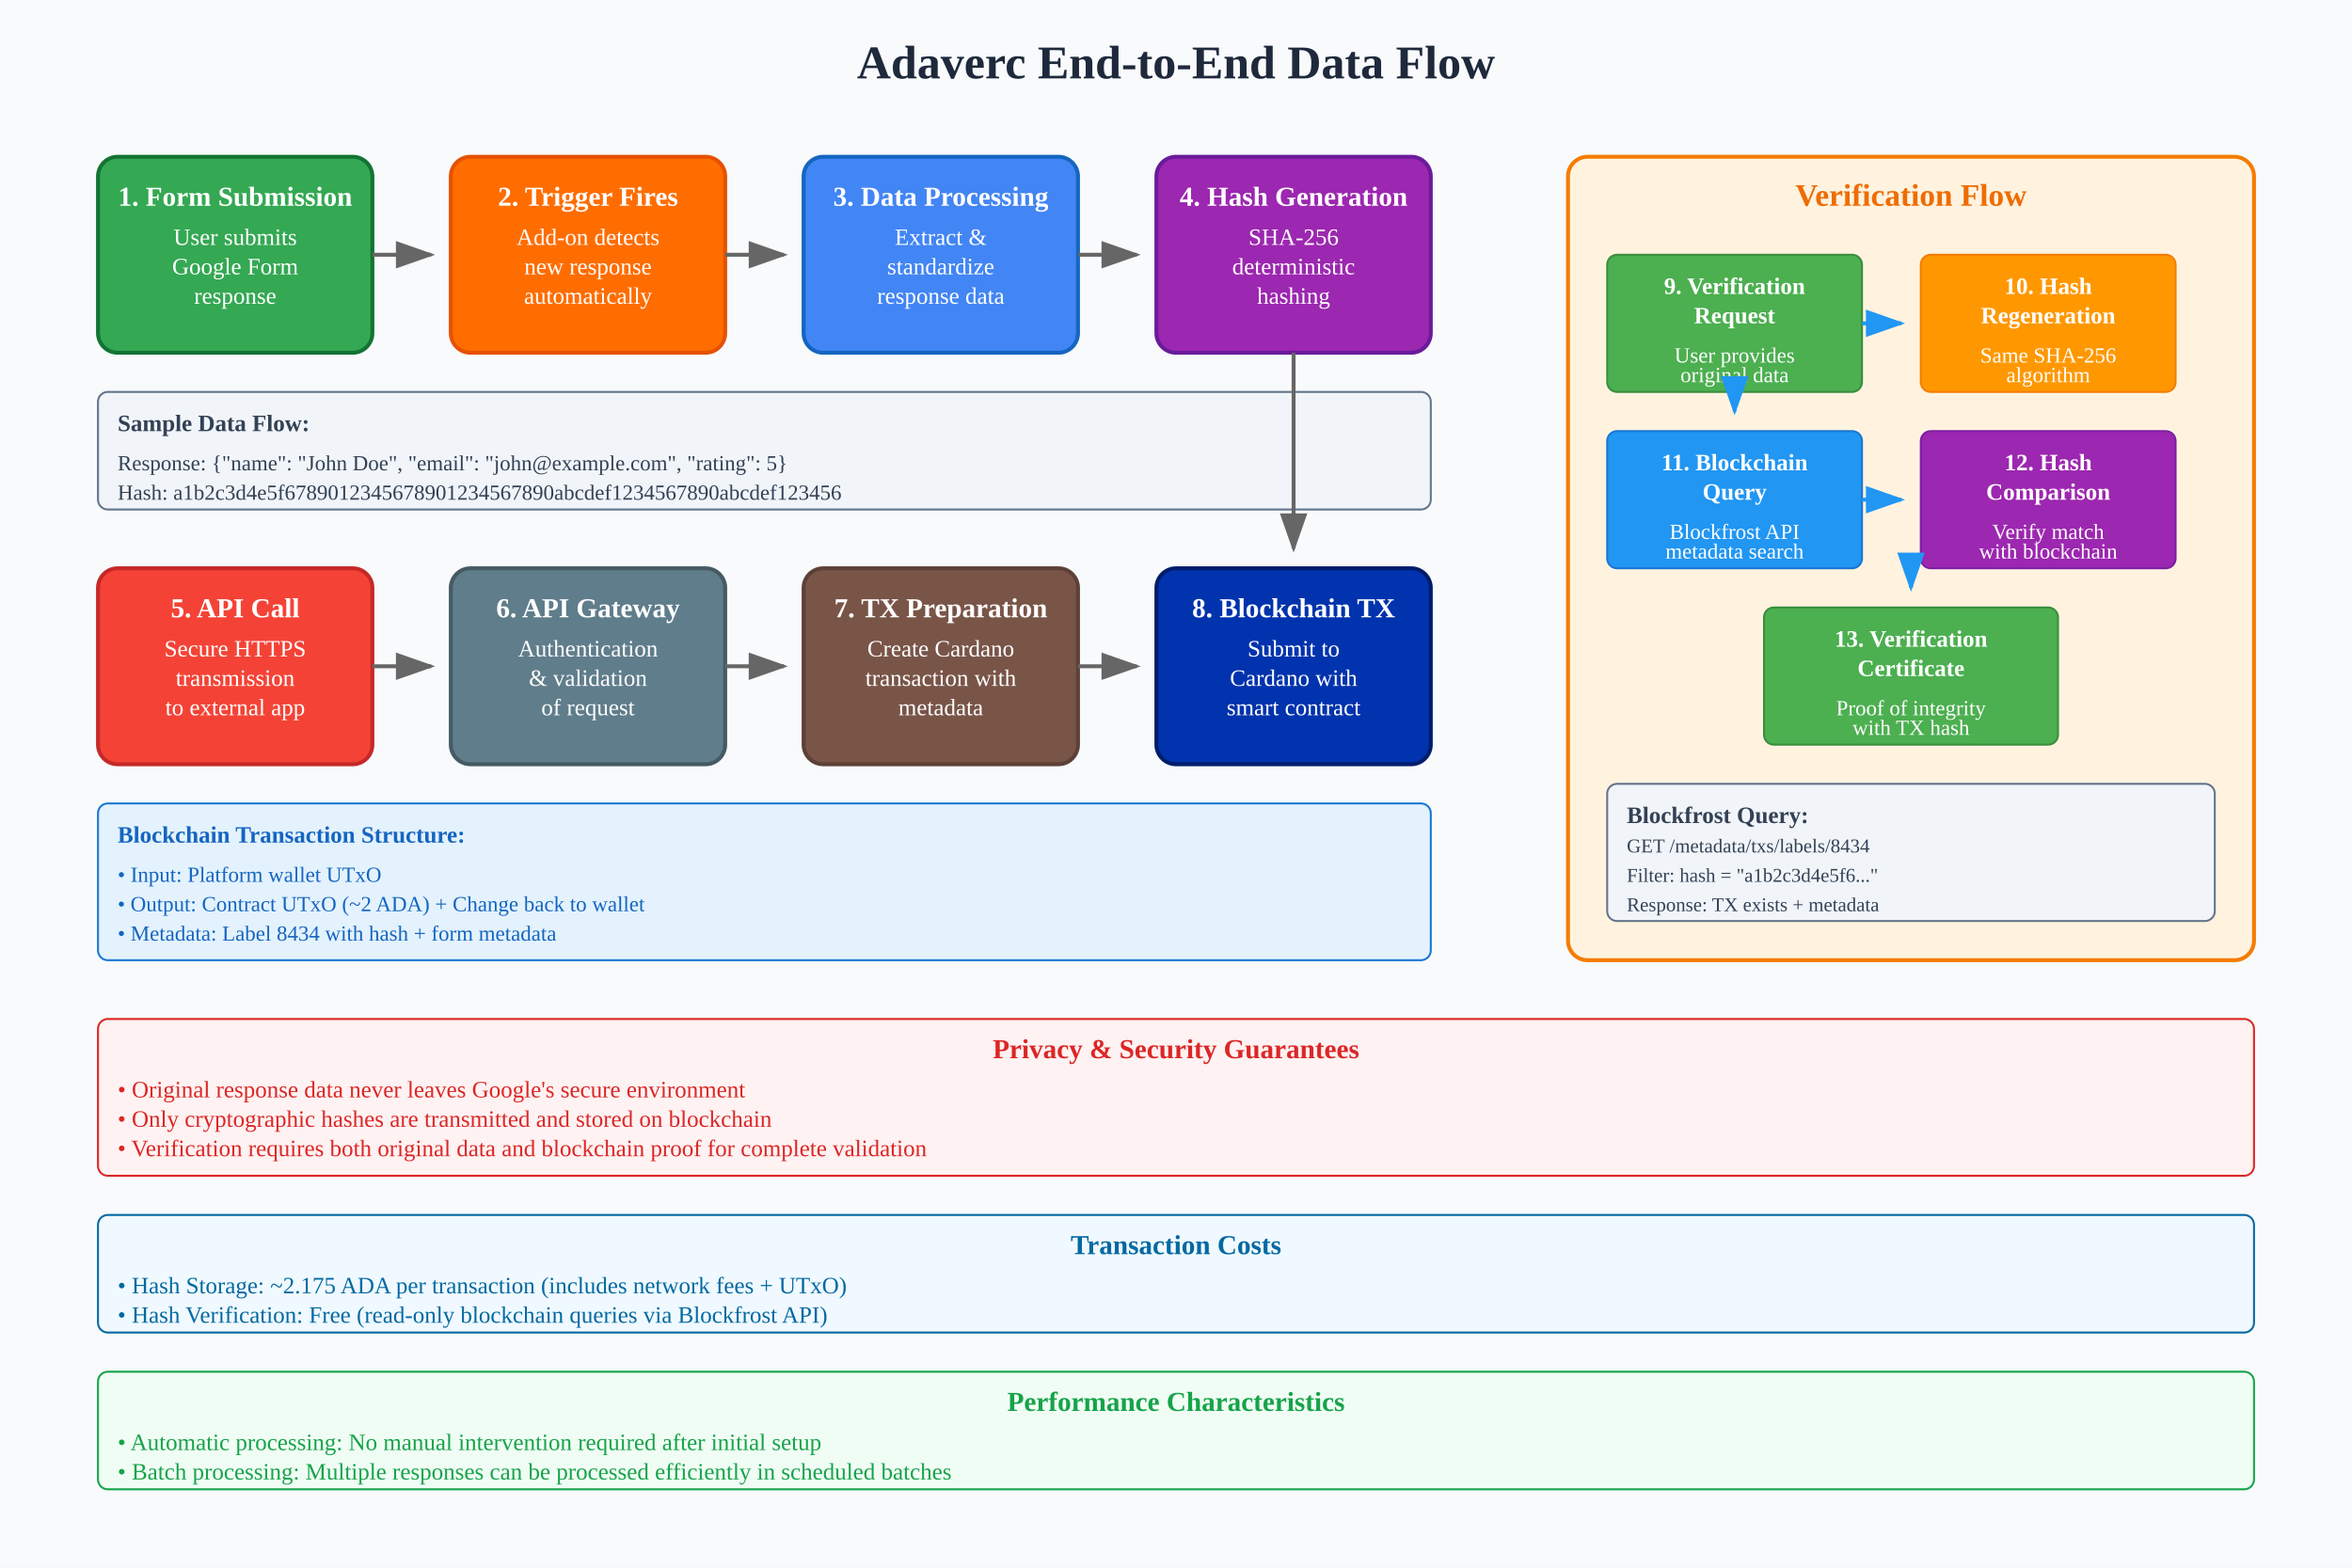
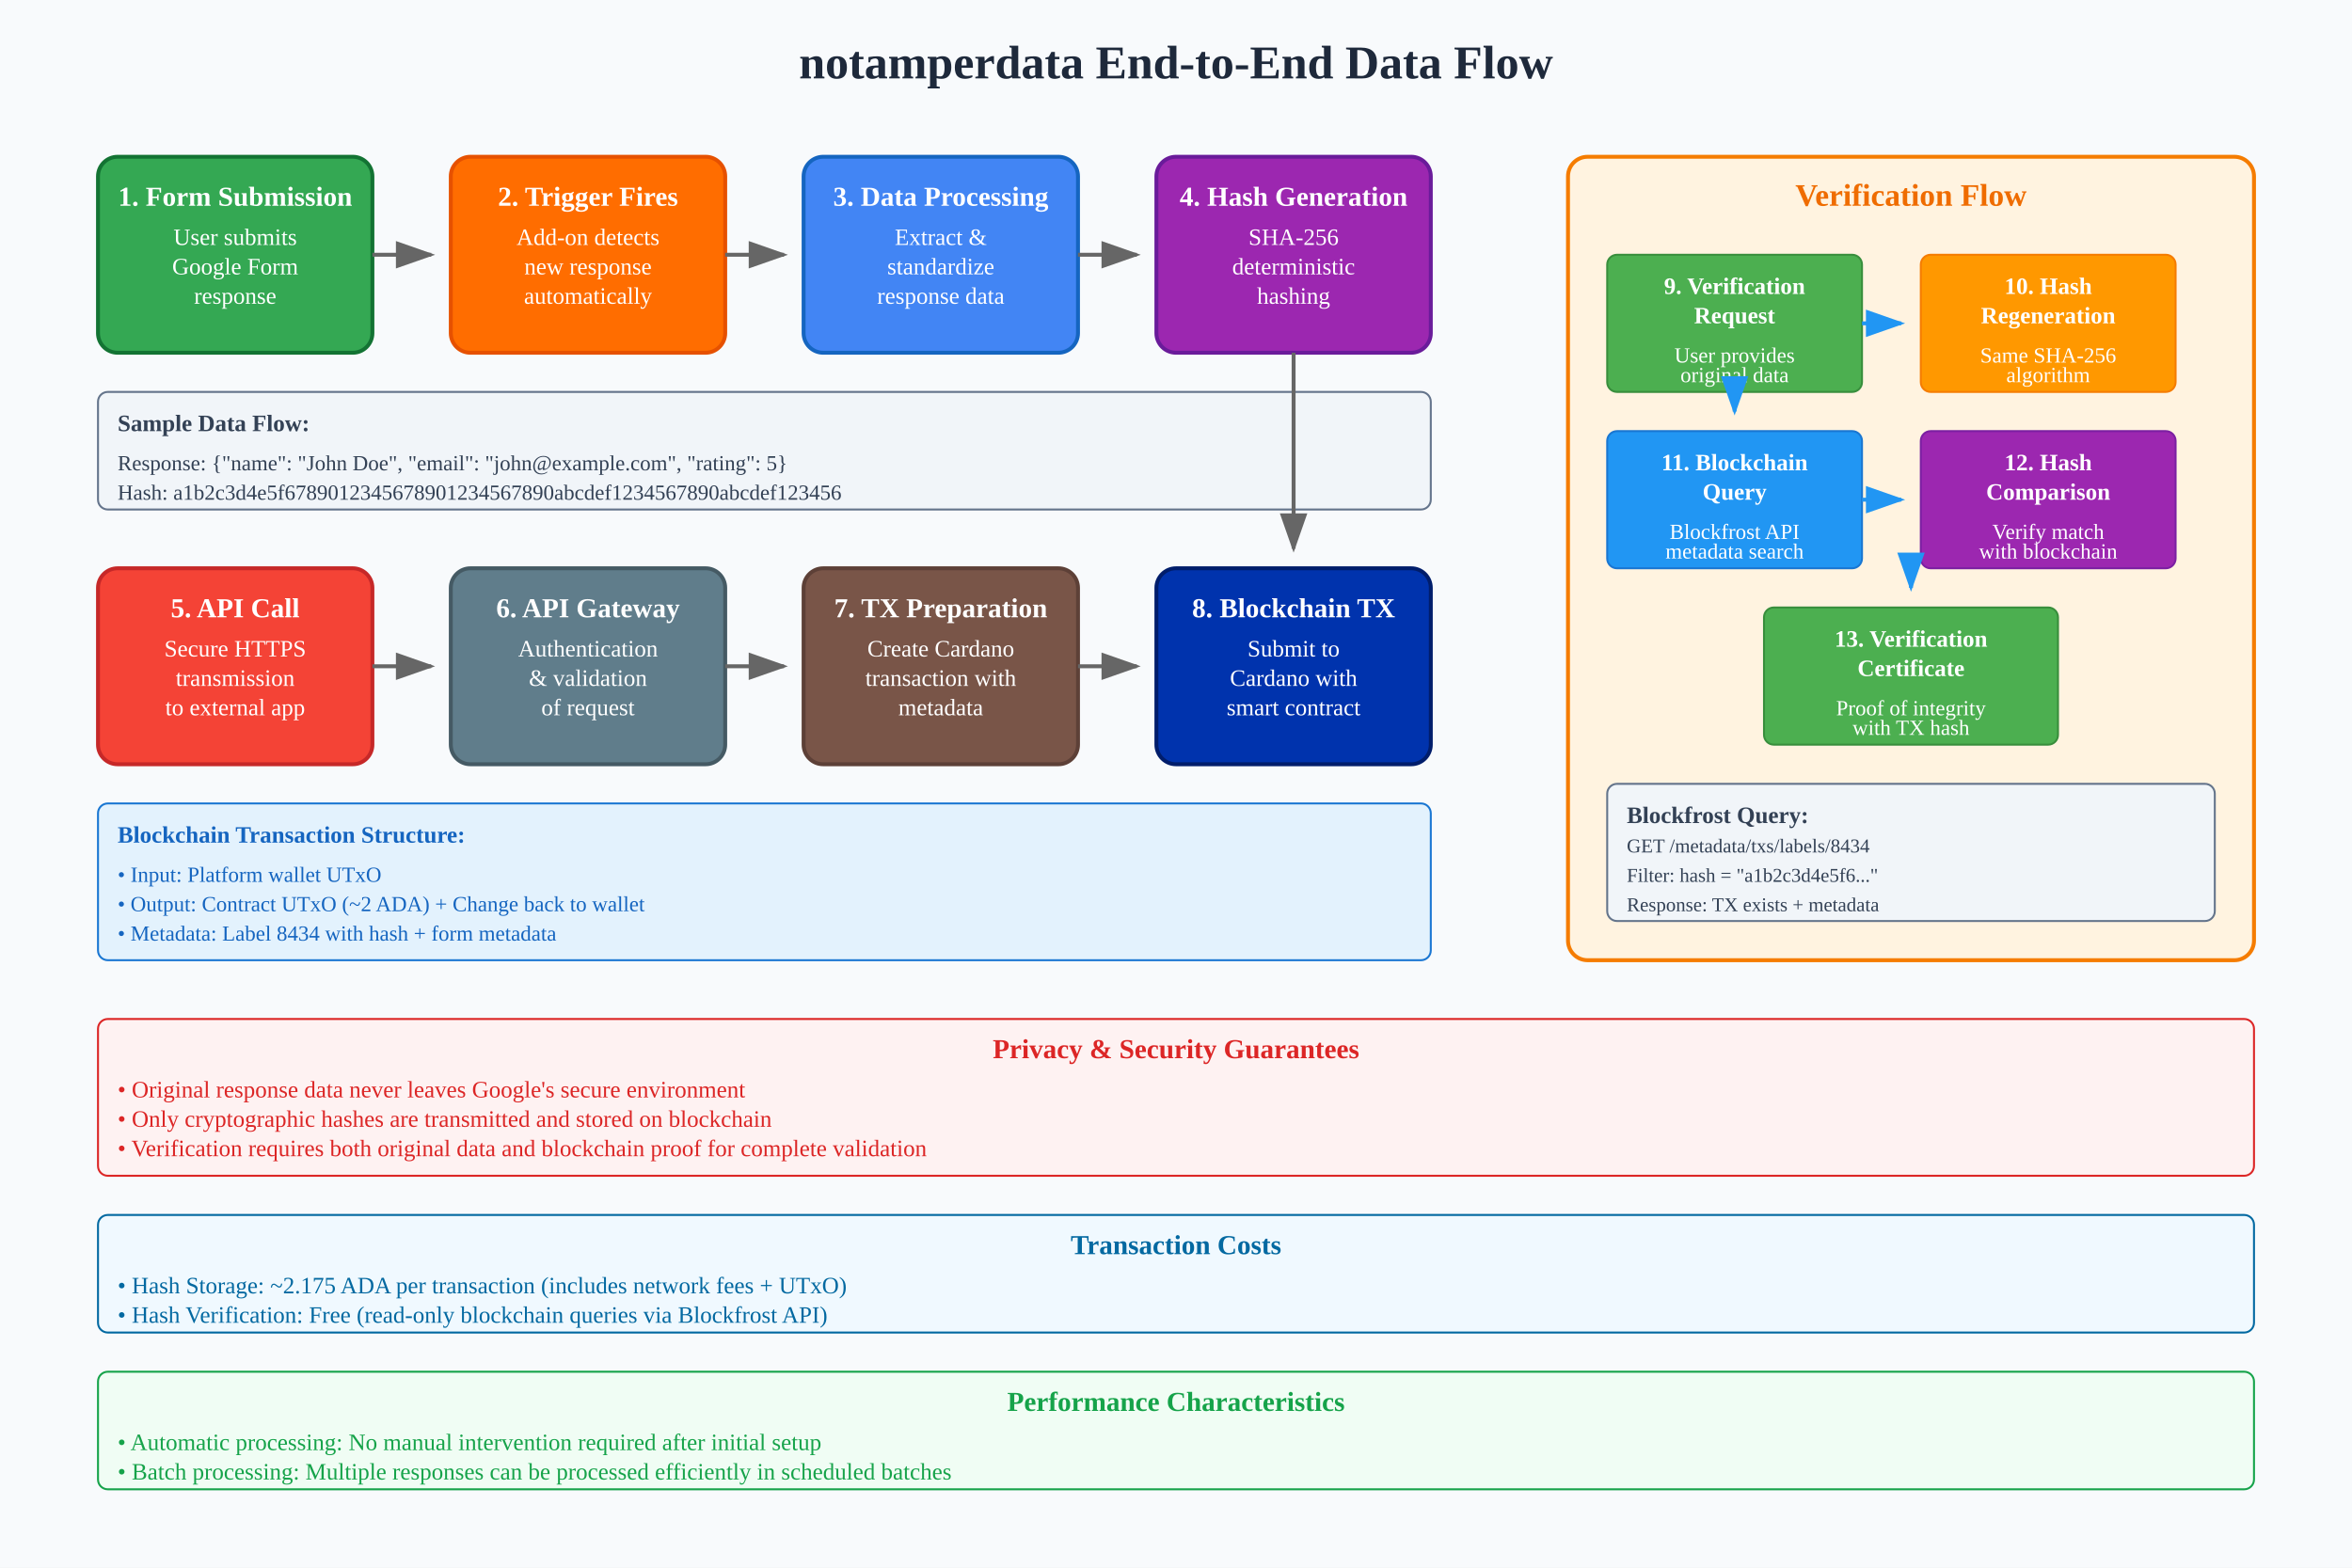
<svg xmlns="http://www.w3.org/2000/svg" viewBox="0 0 1200 800">
  <rect width="1200" height="800" fill="#f8fafc" />
-   <text x="600" y="40" text-anchor="middle" fill="#1e293b" font-size="24" font-weight="bold">Adaverc End-to-End Data Flow</text>
+   <text x="600" y="40" text-anchor="middle" fill="#1e293b" font-size="24" font-weight="bold">notamperdata End-to-End Data Flow</text>
  <rect x="50" y="80" width="140" height="100" rx="10" fill="#34a853" stroke="#137333" stroke-width="2" />
  <text x="120" y="105" text-anchor="middle" fill="white" font-size="14" font-weight="bold">1. Form Submission</text>
  <text x="120" y="125" text-anchor="middle" fill="white" font-size="12">User submits</text>
  <text x="120" y="140" text-anchor="middle" fill="white" font-size="12">Google Form</text>
  <text x="120" y="155" text-anchor="middle" fill="white" font-size="12">response</text>
  <rect x="230" y="80" width="140" height="100" rx="10" fill="#ff6d00" stroke="#e65100" stroke-width="2" />
  <text x="300" y="105" text-anchor="middle" fill="white" font-size="14" font-weight="bold">2. Trigger Fires</text>
  <text x="300" y="125" text-anchor="middle" fill="white" font-size="12">Add-on detects</text>
  <text x="300" y="140" text-anchor="middle" fill="white" font-size="12">new response</text>
  <text x="300" y="155" text-anchor="middle" fill="white" font-size="12">automatically</text>
  <rect x="410" y="80" width="140" height="100" rx="10" fill="#4285f4" stroke="#1565c0" stroke-width="2" />
  <text x="480" y="105" text-anchor="middle" fill="white" font-size="14" font-weight="bold">3. Data Processing</text>
  <text x="480" y="125" text-anchor="middle" fill="white" font-size="12">Extract &amp;</text>
  <text x="480" y="140" text-anchor="middle" fill="white" font-size="12">standardize</text>
  <text x="480" y="155" text-anchor="middle" fill="white" font-size="12">response data</text>
  <rect x="590" y="80" width="140" height="100" rx="10" fill="#9c27b0" stroke="#6a1b9a" stroke-width="2" />
  <text x="660" y="105" text-anchor="middle" fill="white" font-size="14" font-weight="bold">4. Hash Generation</text>
  <text x="660" y="125" text-anchor="middle" fill="white" font-size="12">SHA-256</text>
  <text x="660" y="140" text-anchor="middle" fill="white" font-size="12">deterministic</text>
  <text x="660" y="155" text-anchor="middle" fill="white" font-size="12">hashing</text>
  <rect x="50" y="200" width="680" height="60" rx="5" fill="#f1f5f9" stroke="#64748b" stroke-width="1" />
  <text x="60" y="220" fill="#334155" font-size="12" font-weight="bold">Sample Data Flow:</text>
  <text x="60" y="240" fill="#334155" font-size="11">Response: {"name": "John Doe", "email": "john@example.com", "rating": 5}</text>
  <text x="60" y="255" fill="#334155" font-size="11">Hash: a1b2c3d4e5f6789012345678901234567890abcdef1234567890abcdef123456</text>
  <rect x="50" y="290" width="140" height="100" rx="10" fill="#f44336" stroke="#c62828" stroke-width="2" />
  <text x="120" y="315" text-anchor="middle" fill="white" font-size="14" font-weight="bold">5. API Call</text>
  <text x="120" y="335" text-anchor="middle" fill="white" font-size="12">Secure HTTPS</text>
  <text x="120" y="350" text-anchor="middle" fill="white" font-size="12">transmission</text>
  <text x="120" y="365" text-anchor="middle" fill="white" font-size="12">to external app</text>
  <rect x="230" y="290" width="140" height="100" rx="10" fill="#607d8b" stroke="#455a64" stroke-width="2" />
  <text x="300" y="315" text-anchor="middle" fill="white" font-size="14" font-weight="bold">6. API Gateway</text>
  <text x="300" y="335" text-anchor="middle" fill="white" font-size="12">Authentication</text>
  <text x="300" y="350" text-anchor="middle" fill="white" font-size="12">&amp; validation</text>
  <text x="300" y="365" text-anchor="middle" fill="white" font-size="12">of request</text>
  <rect x="410" y="290" width="140" height="100" rx="10" fill="#795548" stroke="#5d4037" stroke-width="2" />
  <text x="480" y="315" text-anchor="middle" fill="white" font-size="14" font-weight="bold">7. TX Preparation</text>
  <text x="480" y="335" text-anchor="middle" fill="white" font-size="12">Create Cardano</text>
  <text x="480" y="350" text-anchor="middle" fill="white" font-size="12">transaction with</text>
  <text x="480" y="365" text-anchor="middle" fill="white" font-size="12">metadata</text>
  <rect x="590" y="290" width="140" height="100" rx="10" fill="#0033ad" stroke="#001d6b" stroke-width="2" />
  <text x="660" y="315" text-anchor="middle" fill="white" font-size="14" font-weight="bold">8. Blockchain TX</text>
  <text x="660" y="335" text-anchor="middle" fill="white" font-size="12">Submit to</text>
  <text x="660" y="350" text-anchor="middle" fill="white" font-size="12">Cardano with</text>
  <text x="660" y="365" text-anchor="middle" fill="white" font-size="12">smart contract</text>
  <rect x="50" y="410" width="680" height="80" rx="5" fill="#e3f2fd" stroke="#1976d2" stroke-width="1" />
  <text x="60" y="430" fill="#1565c0" font-size="12" font-weight="bold">Blockchain Transaction Structure:</text>
  <text x="60" y="450" fill="#1565c0" font-size="11">• Input: Platform wallet UTxO</text>
  <text x="60" y="465" fill="#1565c0" font-size="11">• Output: Contract UTxO (~2 ADA) + Change back to wallet</text>
  <text x="60" y="480" fill="#1565c0" font-size="11">• Metadata: Label 8434 with hash + form metadata</text>
  <rect x="800" y="80" width="350" height="410" rx="10" fill="#fff3e0" stroke="#f57c00" stroke-width="2" />
  <text x="975" y="105" text-anchor="middle" fill="#ef6c00" font-size="16" font-weight="bold">Verification Flow</text>
  <rect x="820" y="130" width="130" height="70" rx="5" fill="#4caf50" stroke="#388e3c" stroke-width="1" />
  <text x="885" y="150" text-anchor="middle" fill="white" font-size="12" font-weight="bold">9. Verification</text>
  <text x="885" y="165" text-anchor="middle" fill="white" font-size="12" font-weight="bold">Request</text>
  <text x="885" y="185" text-anchor="middle" fill="white" font-size="11">User provides</text>
  <text x="885" y="195" text-anchor="middle" fill="white" font-size="11">original data</text>
  <rect x="980" y="130" width="130" height="70" rx="5" fill="#ff9800" stroke="#f57c00" stroke-width="1" />
  <text x="1045" y="150" text-anchor="middle" fill="white" font-size="12" font-weight="bold">10. Hash</text>
  <text x="1045" y="165" text-anchor="middle" fill="white" font-size="12" font-weight="bold">Regeneration</text>
  <text x="1045" y="185" text-anchor="middle" fill="white" font-size="11">Same SHA-256</text>
  <text x="1045" y="195" text-anchor="middle" fill="white" font-size="11">algorithm</text>
  <rect x="820" y="220" width="130" height="70" rx="5" fill="#2196f3" stroke="#1976d2" stroke-width="1" />
  <text x="885" y="240" text-anchor="middle" fill="white" font-size="12" font-weight="bold">11. Blockchain</text>
  <text x="885" y="255" text-anchor="middle" fill="white" font-size="12" font-weight="bold">Query</text>
  <text x="885" y="275" text-anchor="middle" fill="white" font-size="11">Blockfrost API</text>
  <text x="885" y="285" text-anchor="middle" fill="white" font-size="11">metadata search</text>
  <rect x="980" y="220" width="130" height="70" rx="5" fill="#9c27b0" stroke="#7b1fa2" stroke-width="1" />
  <text x="1045" y="240" text-anchor="middle" fill="white" font-size="12" font-weight="bold">12. Hash</text>
  <text x="1045" y="255" text-anchor="middle" fill="white" font-size="12" font-weight="bold">Comparison</text>
  <text x="1045" y="275" text-anchor="middle" fill="white" font-size="11">Verify match</text>
  <text x="1045" y="285" text-anchor="middle" fill="white" font-size="11">with blockchain</text>
  <rect x="900" y="310" width="150" height="70" rx="5" fill="#4caf50" stroke="#388e3c" stroke-width="1" />
  <text x="975" y="330" text-anchor="middle" fill="white" font-size="12" font-weight="bold">13. Verification</text>
  <text x="975" y="345" text-anchor="middle" fill="white" font-size="12" font-weight="bold">Certificate</text>
  <text x="975" y="365" text-anchor="middle" fill="white" font-size="11">Proof of integrity</text>
  <text x="975" y="375" text-anchor="middle" fill="white" font-size="11">with TX hash</text>
  <rect x="820" y="400" width="310" height="70" rx="5" fill="#f1f5f9" stroke="#64748b" stroke-width="1" />
  <text x="830" y="420" fill="#334155" font-size="12" font-weight="bold">Blockfrost Query:</text>
  <text x="830" y="435" fill="#334155" font-size="10">GET /metadata/txs/labels/8434</text>
  <text x="830" y="450" fill="#334155" font-size="10">Filter: hash = "a1b2c3d4e5f6..."</text>
  <text x="830" y="465" fill="#334155" font-size="10">Response: TX exists + metadata</text>
  <defs>
    <marker id="arrow" markerWidth="10" markerHeight="7" refX="9" refY="3.5" orient="auto">
      <polygon points="0 0, 10 3.5, 0 7" fill="#666" />
    </marker>
    <marker id="arrow-blue" markerWidth="10" markerHeight="7" refX="9" refY="3.5" orient="auto">
      <polygon points="0 0, 10 3.5, 0 7" fill="#2196f3" />
    </marker>
  </defs>
  <line x1="190" y1="130" x2="220" y2="130" stroke="#666" stroke-width="2" marker-end="url(#arrow)" />
  <line x1="370" y1="130" x2="400" y2="130" stroke="#666" stroke-width="2" marker-end="url(#arrow)" />
  <line x1="550" y1="130" x2="580" y2="130" stroke="#666" stroke-width="2" marker-end="url(#arrow)" />
  <line x1="660" y1="180" x2="660" y2="280" stroke="#666" stroke-width="2" marker-end="url(#arrow)" />
  <line x1="190" y1="340" x2="220" y2="340" stroke="#666" stroke-width="2" marker-end="url(#arrow)" />
  <line x1="370" y1="340" x2="400" y2="340" stroke="#666" stroke-width="2" marker-end="url(#arrow)" />
  <line x1="550" y1="340" x2="580" y2="340" stroke="#666" stroke-width="2" marker-end="url(#arrow)" />
  <line x1="950" y1="165" x2="970" y2="165" stroke="#2196f3" stroke-width="2" marker-end="url(#arrow-blue)" />
  <line x1="885" y1="200" x2="885" y2="210" stroke="#2196f3" stroke-width="2" marker-end="url(#arrow-blue)" />
  <line x1="950" y1="255" x2="970" y2="255" stroke="#2196f3" stroke-width="2" marker-end="url(#arrow-blue)" />
  <line x1="975" y1="290" x2="975" y2="300" stroke="#2196f3" stroke-width="2" marker-end="url(#arrow-blue)" />
  <rect x="50" y="520" width="1100" height="80" rx="5" fill="#fef2f2" stroke="#dc2626" stroke-width="1" />
  <text x="600" y="540" text-anchor="middle" fill="#dc2626" font-size="14" font-weight="bold">Privacy &amp; Security Guarantees</text>
  <text x="60" y="560" fill="#dc2626" font-size="12">• Original response data never leaves Google's secure environment</text>
  <text x="60" y="575" fill="#dc2626" font-size="12">• Only cryptographic hashes are transmitted and stored on blockchain</text>
  <text x="60" y="590" fill="#dc2626" font-size="12">• Verification requires both original data and blockchain proof for complete validation</text>
  <rect x="50" y="620" width="1100" height="60" rx="5" fill="#f0f9ff" stroke="#0369a1" stroke-width="1" />
  <text x="600" y="640" text-anchor="middle" fill="#0369a1" font-size="14" font-weight="bold">Transaction Costs</text>
  <text x="60" y="660" fill="#0369a1" font-size="12">• Hash Storage: ~2.175 ADA per transaction (includes network fees + UTxO)</text>
  <text x="60" y="675" fill="#0369a1" font-size="12">• Hash Verification: Free (read-only blockchain queries via Blockfrost API)</text>
  <rect x="50" y="700" width="1100" height="60" rx="5" fill="#f0fdf4" stroke="#16a34a" stroke-width="1" />
  <text x="600" y="720" text-anchor="middle" fill="#16a34a" font-size="14" font-weight="bold">Performance Characteristics</text>
  <text x="60" y="740" fill="#16a34a" font-size="12">• Automatic processing: No manual intervention required after initial setup</text>
  <text x="60" y="755" fill="#16a34a" font-size="12">• Batch processing: Multiple responses can be processed efficiently in scheduled batches</text>
</svg>
